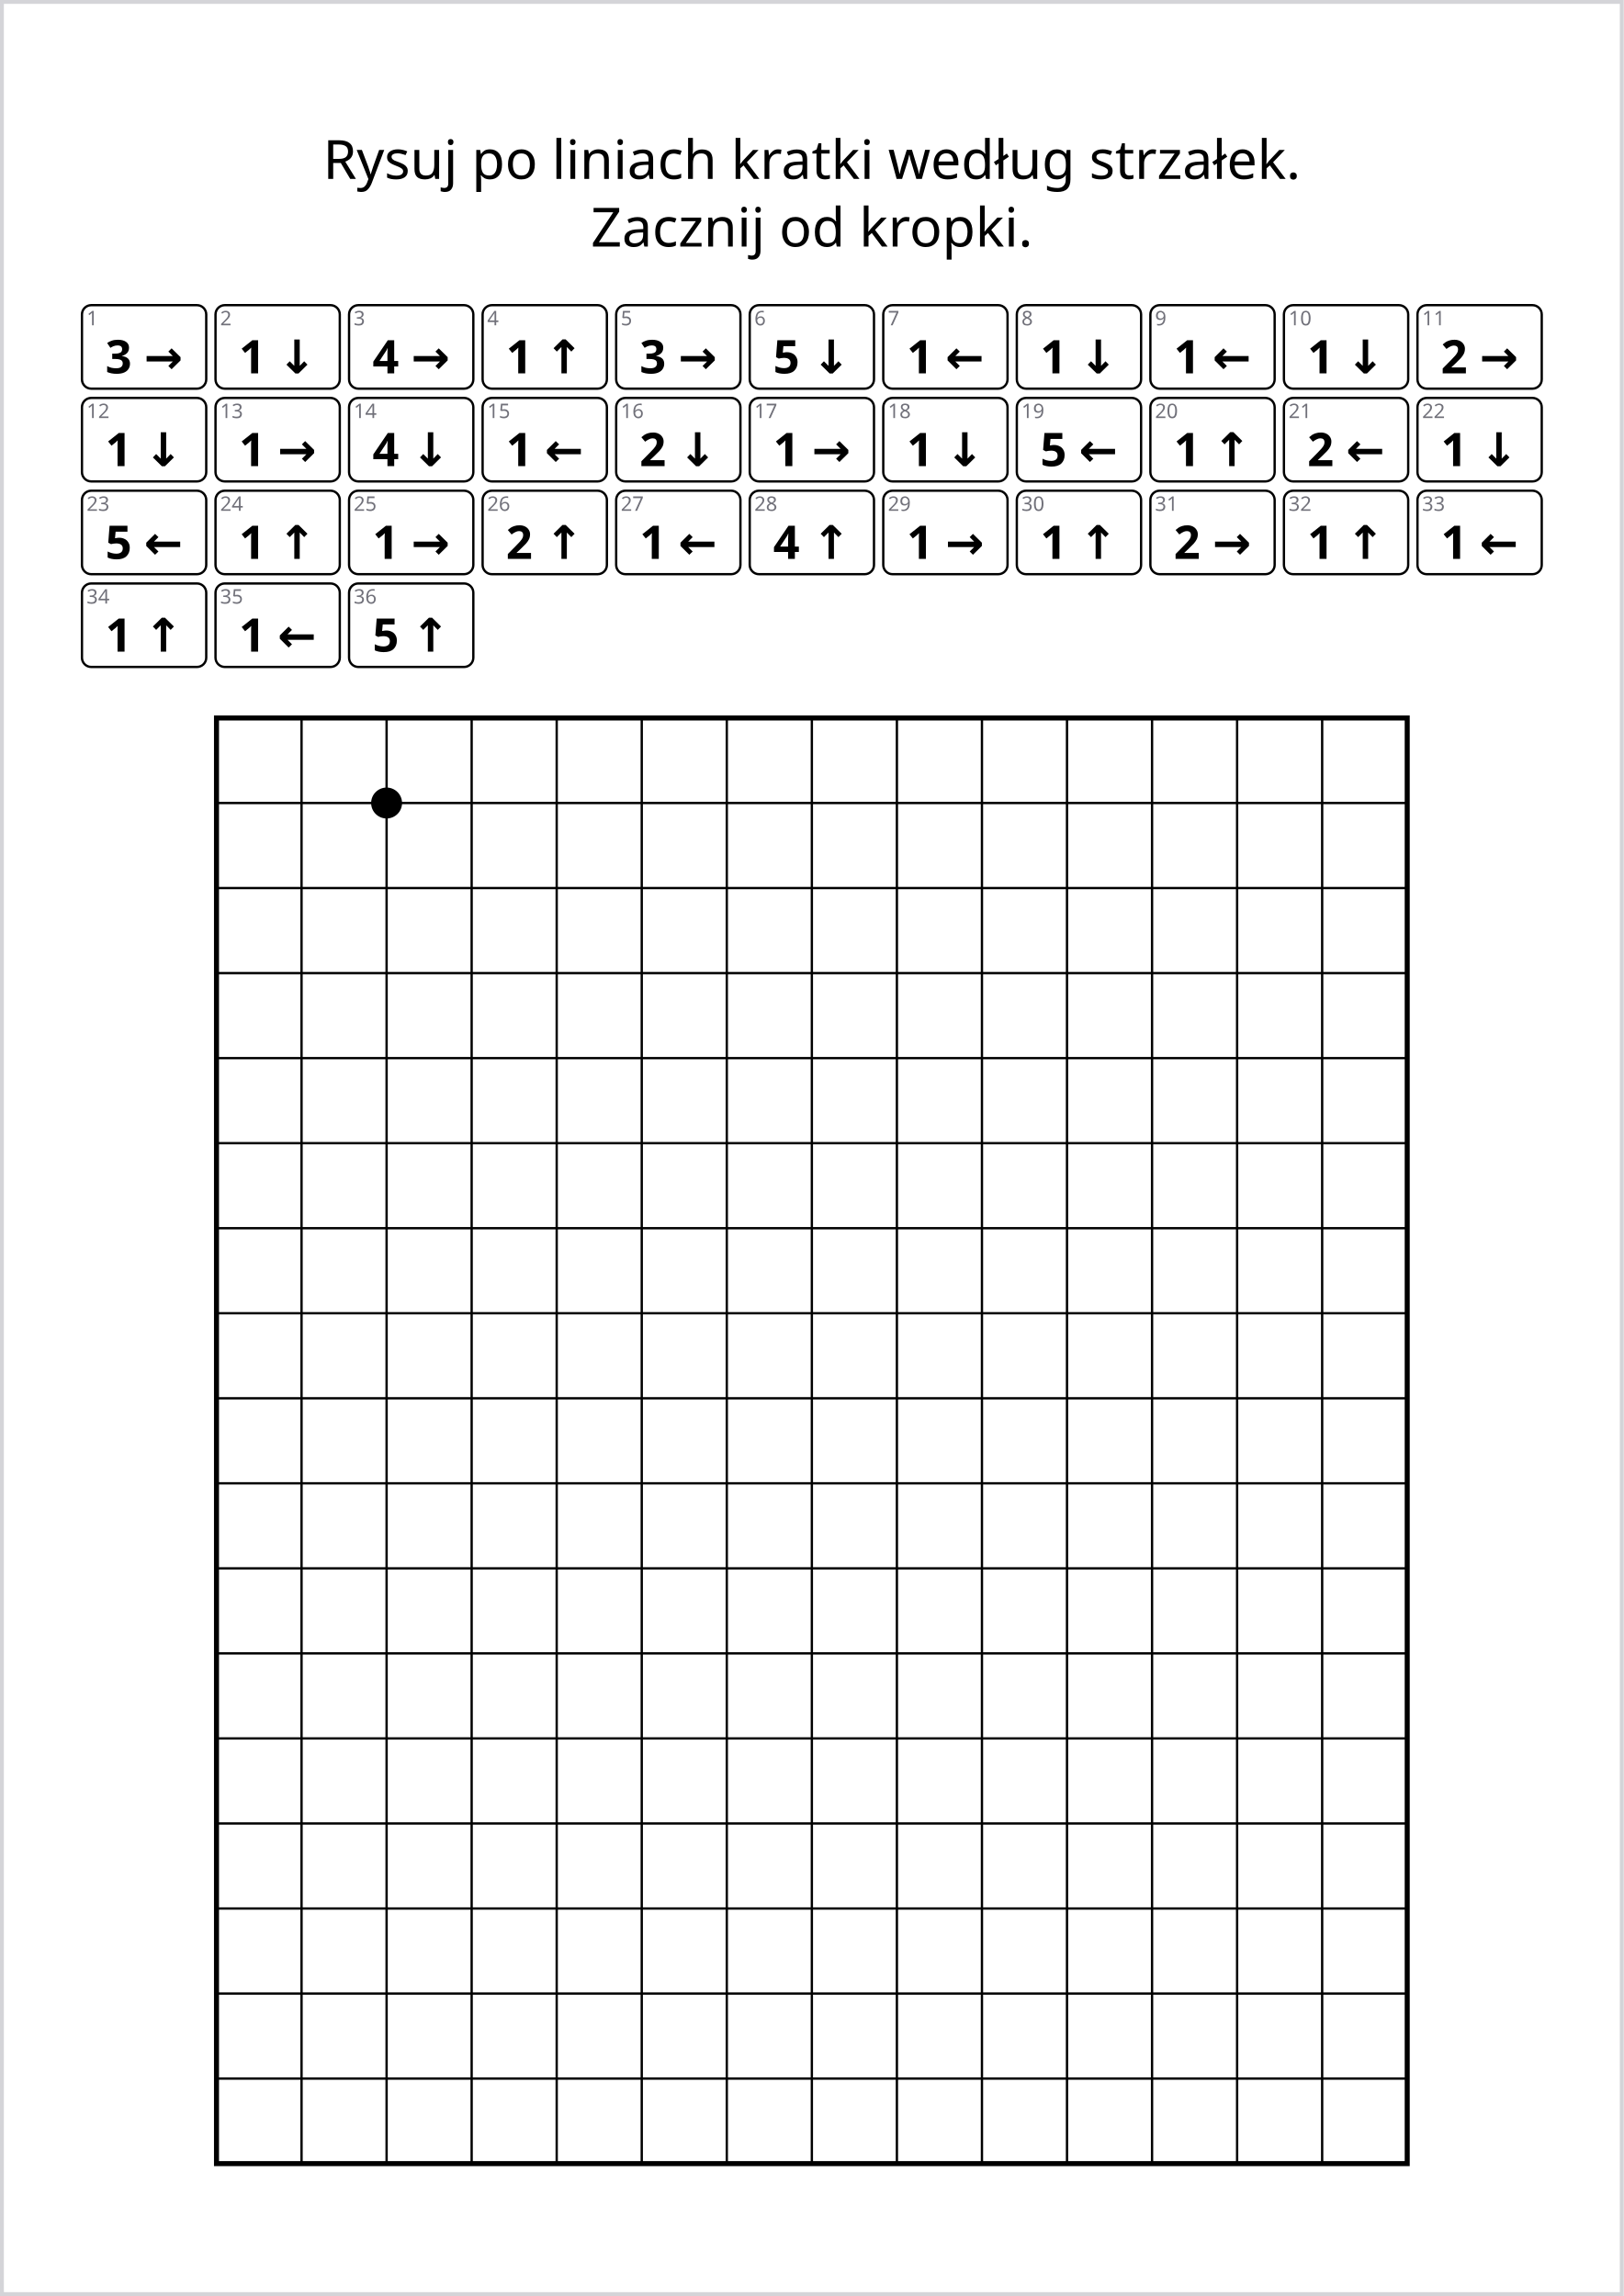
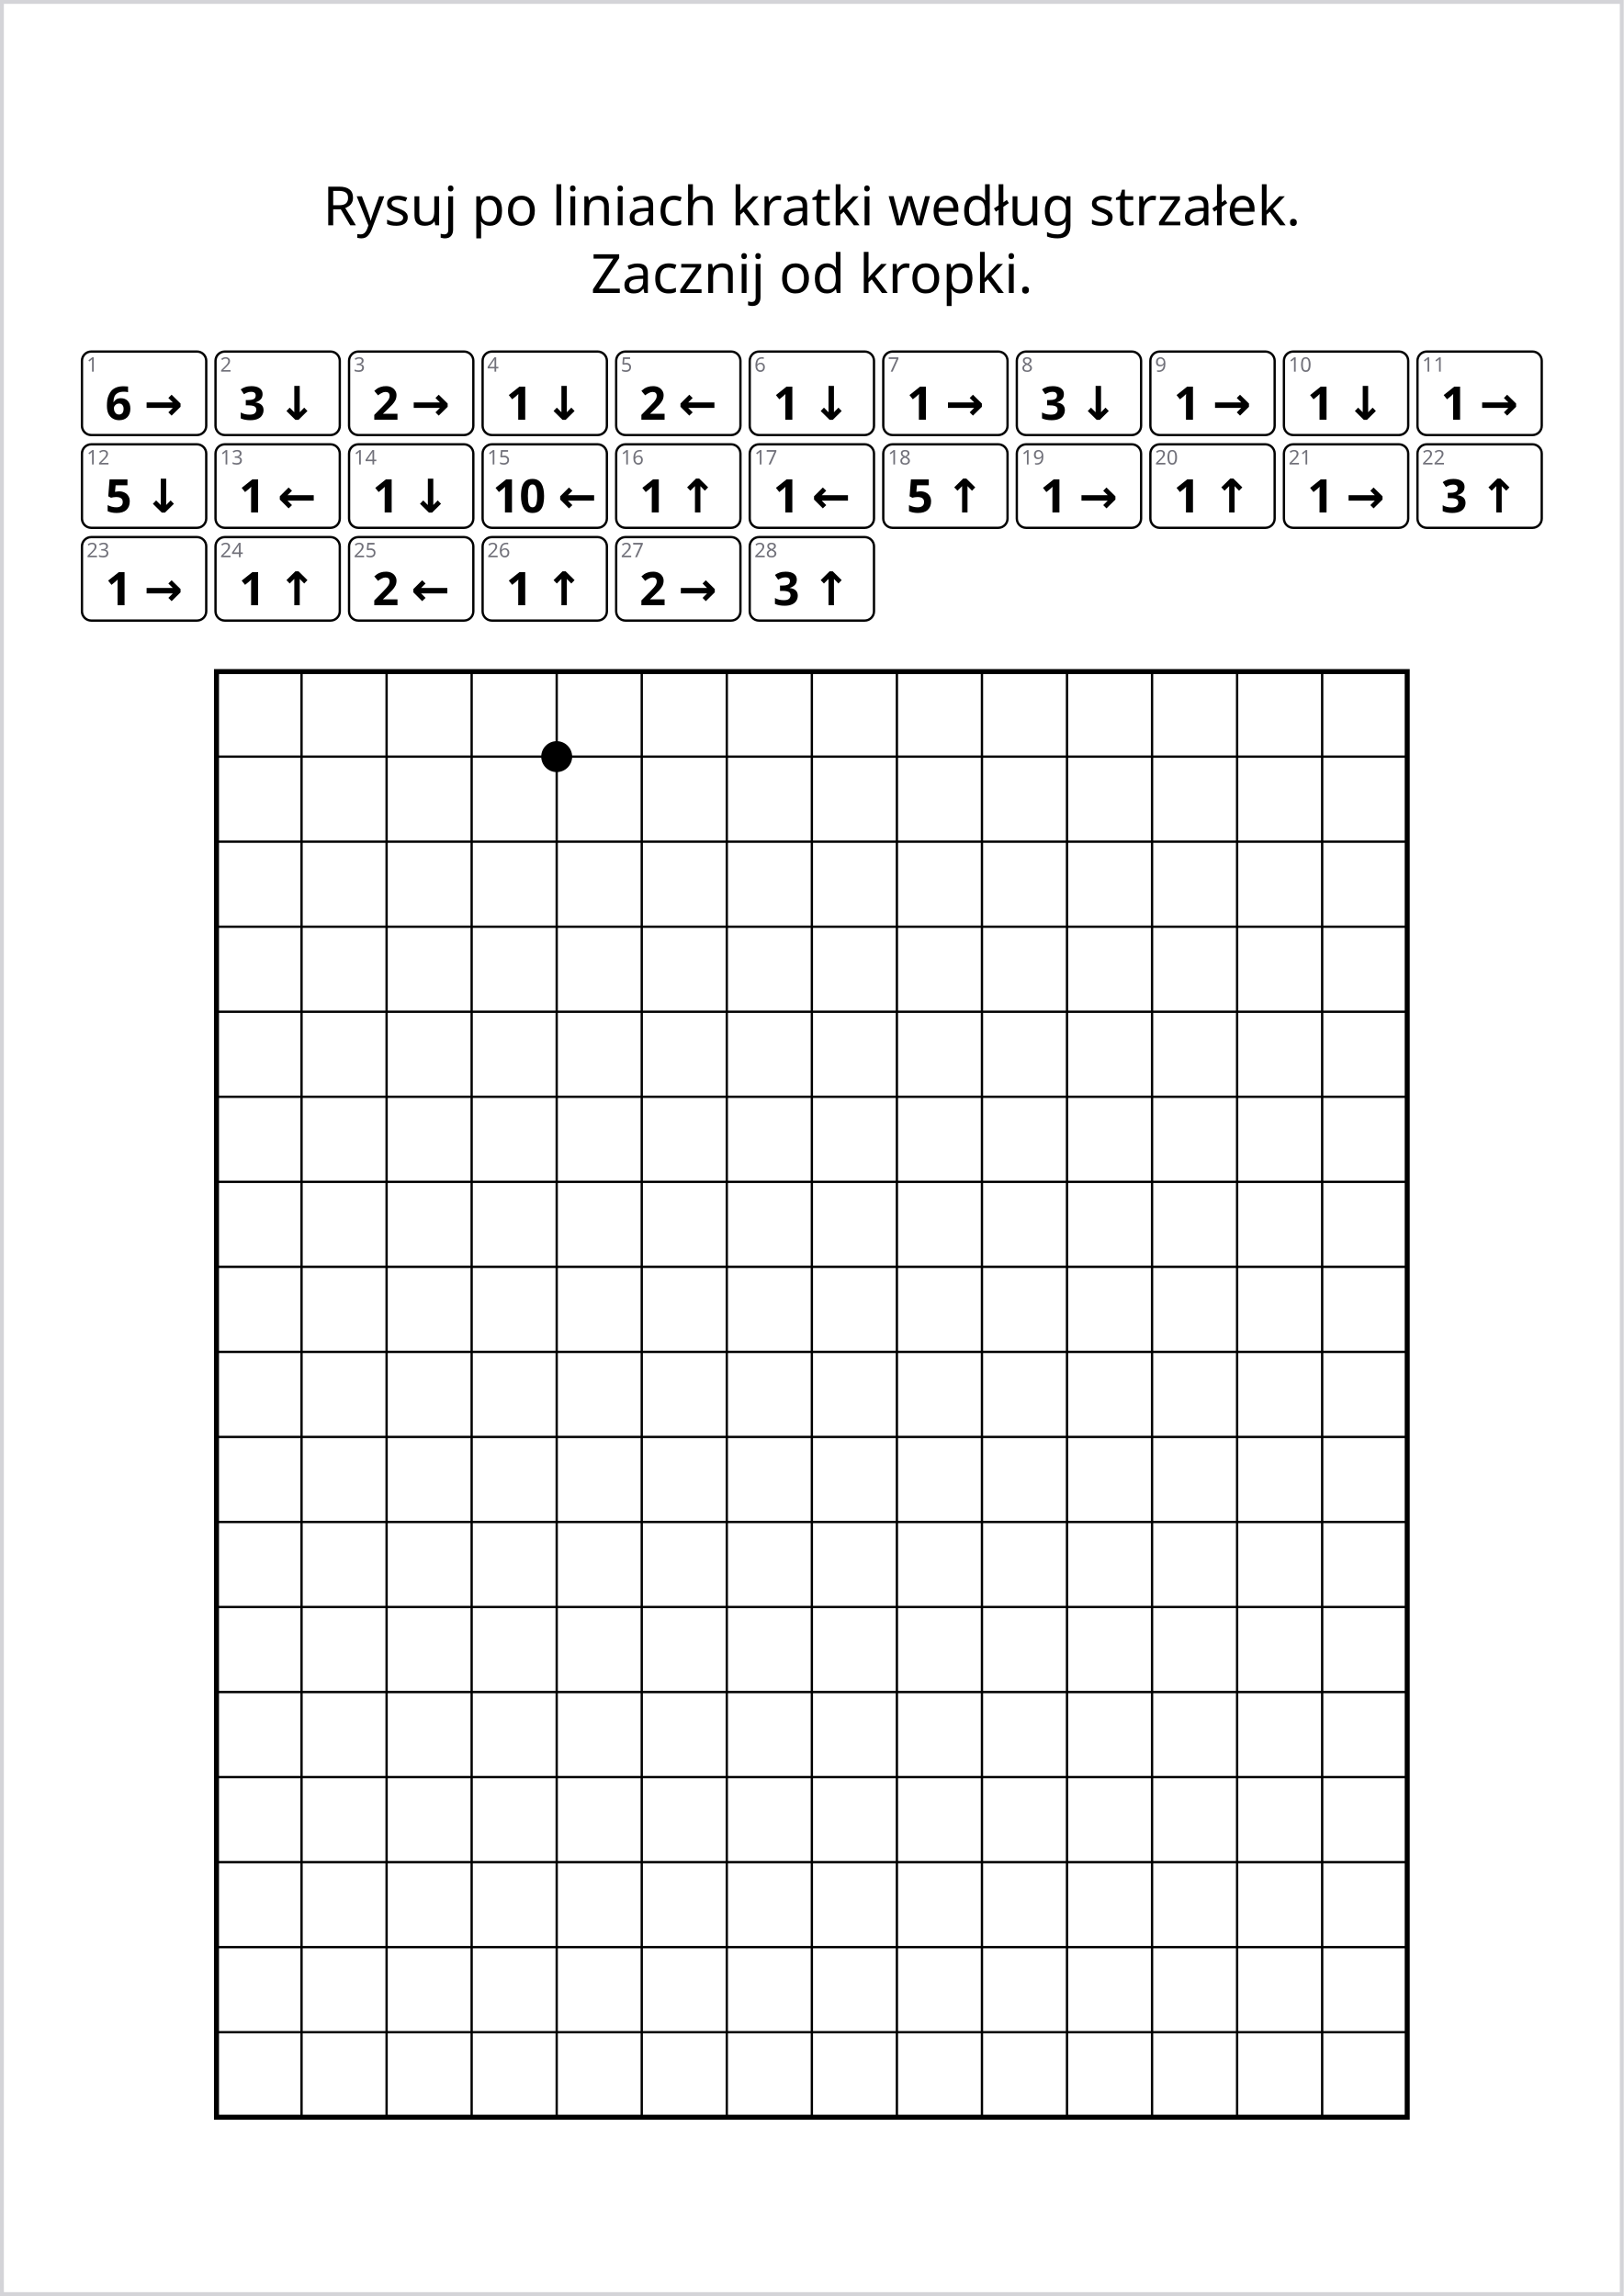
<svg xmlns="http://www.w3.org/2000/svg" viewBox="0 0 210 297" width="210" height="297">
  <rect width="210" height="297" fill="#fff" />
  <rect x="0.25" y="0.25" width="209.5" height="296.5" fill="none" stroke="#d4d4d8" stroke-width="0.5" />
-   <text x="105" y="23.145" fill="#000" font-family="ui-sans-serif, system-ui, sans-serif" font-size="7" text-anchor="middle">Rysuj po liniach kratki według strzałek.</text>
-   <text x="105" y="31.895" fill="#000" font-family="ui-sans-serif, system-ui, sans-serif" font-size="7" text-anchor="middle">Zacznij od kropki.</text>
-   <rect x="10.6" y="39.475" width="16.073" height="10.8" rx="1.2" fill="none" stroke="#000" stroke-width="0.3" />
-   <text x="11.2" y="42.075" fill="#71717a" font-family="ui-sans-serif, system-ui, sans-serif" font-size="2.6">1</text>
-   <text x="18.636" y="46.175" fill="#000" font-family="ui-sans-serif, system-ui, sans-serif" font-size="6" font-weight="bold" text-anchor="middle" dominant-baseline="middle">3 →</text>
-   <rect x="27.873" y="39.475" width="16.073" height="10.8" rx="1.2" fill="none" stroke="#000" stroke-width="0.3" />
-   <text x="28.473" y="42.075" fill="#71717a" font-family="ui-sans-serif, system-ui, sans-serif" font-size="2.6">2</text>
-   <text x="35.909" y="46.175" fill="#000" font-family="ui-sans-serif, system-ui, sans-serif" font-size="6" font-weight="bold" text-anchor="middle" dominant-baseline="middle">1 ↓</text>
-   <rect x="45.145" y="39.475" width="16.073" height="10.8" rx="1.2" fill="none" stroke="#000" stroke-width="0.3" />
-   <text x="45.745" y="42.075" fill="#71717a" font-family="ui-sans-serif, system-ui, sans-serif" font-size="2.6">3</text>
-   <text x="53.182" y="46.175" fill="#000" font-family="ui-sans-serif, system-ui, sans-serif" font-size="6" font-weight="bold" text-anchor="middle" dominant-baseline="middle">4 →</text>
-   <rect x="62.418" y="39.475" width="16.073" height="10.8" rx="1.2" fill="none" stroke="#000" stroke-width="0.3" />
-   <text x="63.018" y="42.075" fill="#71717a" font-family="ui-sans-serif, system-ui, sans-serif" font-size="2.6">4</text>
-   <text x="70.455" y="46.175" fill="#000" font-family="ui-sans-serif, system-ui, sans-serif" font-size="6" font-weight="bold" text-anchor="middle" dominant-baseline="middle">1 ↑</text>
-   <rect x="79.691" y="39.475" width="16.073" height="10.8" rx="1.2" fill="none" stroke="#000" stroke-width="0.3" />
-   <text x="80.291" y="42.075" fill="#71717a" font-family="ui-sans-serif, system-ui, sans-serif" font-size="2.6">5</text>
-   <text x="87.727" y="46.175" fill="#000" font-family="ui-sans-serif, system-ui, sans-serif" font-size="6" font-weight="bold" text-anchor="middle" dominant-baseline="middle">3 →</text>
-   <rect x="96.964" y="39.475" width="16.073" height="10.8" rx="1.2" fill="none" stroke="#000" stroke-width="0.3" />
-   <text x="97.564" y="42.075" fill="#71717a" font-family="ui-sans-serif, system-ui, sans-serif" font-size="2.6">6</text>
-   <text x="105" y="46.175" fill="#000" font-family="ui-sans-serif, system-ui, sans-serif" font-size="6" font-weight="bold" text-anchor="middle" dominant-baseline="middle">5 ↓</text>
-   <rect x="114.236" y="39.475" width="16.073" height="10.8" rx="1.2" fill="none" stroke="#000" stroke-width="0.3" />
-   <text x="114.836" y="42.075" fill="#71717a" font-family="ui-sans-serif, system-ui, sans-serif" font-size="2.6">7</text>
-   <text x="122.273" y="46.175" fill="#000" font-family="ui-sans-serif, system-ui, sans-serif" font-size="6" font-weight="bold" text-anchor="middle" dominant-baseline="middle">1 ←</text>
-   <rect x="131.509" y="39.475" width="16.073" height="10.8" rx="1.2" fill="none" stroke="#000" stroke-width="0.3" />
-   <text x="132.109" y="42.075" fill="#71717a" font-family="ui-sans-serif, system-ui, sans-serif" font-size="2.6">8</text>
-   <text x="139.545" y="46.175" fill="#000" font-family="ui-sans-serif, system-ui, sans-serif" font-size="6" font-weight="bold" text-anchor="middle" dominant-baseline="middle">1 ↓</text>
-   <rect x="148.782" y="39.475" width="16.073" height="10.8" rx="1.2" fill="none" stroke="#000" stroke-width="0.3" />
-   <text x="149.382" y="42.075" fill="#71717a" font-family="ui-sans-serif, system-ui, sans-serif" font-size="2.6">9</text>
-   <text x="156.818" y="46.175" fill="#000" font-family="ui-sans-serif, system-ui, sans-serif" font-size="6" font-weight="bold" text-anchor="middle" dominant-baseline="middle">1 ←</text>
-   <rect x="166.055" y="39.475" width="16.073" height="10.8" rx="1.2" fill="none" stroke="#000" stroke-width="0.3" />
-   <text x="166.655" y="42.075" fill="#71717a" font-family="ui-sans-serif, system-ui, sans-serif" font-size="2.6">10</text>
-   <text x="174.091" y="46.175" fill="#000" font-family="ui-sans-serif, system-ui, sans-serif" font-size="6" font-weight="bold" text-anchor="middle" dominant-baseline="middle">1 ↓</text>
-   <rect x="183.327" y="39.475" width="16.073" height="10.8" rx="1.2" fill="none" stroke="#000" stroke-width="0.3" />
-   <text x="183.927" y="42.075" fill="#71717a" font-family="ui-sans-serif, system-ui, sans-serif" font-size="2.6">11</text>
-   <text x="191.364" y="46.175" fill="#000" font-family="ui-sans-serif, system-ui, sans-serif" font-size="6" font-weight="bold" text-anchor="middle" dominant-baseline="middle">2 →</text>
-   <rect x="10.6" y="51.475" width="16.073" height="10.8" rx="1.2" fill="none" stroke="#000" stroke-width="0.3" />
-   <text x="11.2" y="54.075" fill="#71717a" font-family="ui-sans-serif, system-ui, sans-serif" font-size="2.6">12</text>
-   <text x="18.636" y="58.175" fill="#000" font-family="ui-sans-serif, system-ui, sans-serif" font-size="6" font-weight="bold" text-anchor="middle" dominant-baseline="middle">1 ↓</text>
-   <rect x="27.873" y="51.475" width="16.073" height="10.8" rx="1.2" fill="none" stroke="#000" stroke-width="0.3" />
-   <text x="28.473" y="54.075" fill="#71717a" font-family="ui-sans-serif, system-ui, sans-serif" font-size="2.6">13</text>
-   <text x="35.909" y="58.175" fill="#000" font-family="ui-sans-serif, system-ui, sans-serif" font-size="6" font-weight="bold" text-anchor="middle" dominant-baseline="middle">1 →</text>
-   <rect x="45.145" y="51.475" width="16.073" height="10.8" rx="1.2" fill="none" stroke="#000" stroke-width="0.3" />
-   <text x="45.745" y="54.075" fill="#71717a" font-family="ui-sans-serif, system-ui, sans-serif" font-size="2.6">14</text>
-   <text x="53.182" y="58.175" fill="#000" font-family="ui-sans-serif, system-ui, sans-serif" font-size="6" font-weight="bold" text-anchor="middle" dominant-baseline="middle">4 ↓</text>
-   <rect x="62.418" y="51.475" width="16.073" height="10.8" rx="1.2" fill="none" stroke="#000" stroke-width="0.3" />
-   <text x="63.018" y="54.075" fill="#71717a" font-family="ui-sans-serif, system-ui, sans-serif" font-size="2.6">15</text>
-   <text x="70.455" y="58.175" fill="#000" font-family="ui-sans-serif, system-ui, sans-serif" font-size="6" font-weight="bold" text-anchor="middle" dominant-baseline="middle">1 ←</text>
-   <rect x="79.691" y="51.475" width="16.073" height="10.8" rx="1.2" fill="none" stroke="#000" stroke-width="0.3" />
-   <text x="80.291" y="54.075" fill="#71717a" font-family="ui-sans-serif, system-ui, sans-serif" font-size="2.6">16</text>
-   <text x="87.727" y="58.175" fill="#000" font-family="ui-sans-serif, system-ui, sans-serif" font-size="6" font-weight="bold" text-anchor="middle" dominant-baseline="middle">2 ↓</text>
-   <rect x="96.964" y="51.475" width="16.073" height="10.8" rx="1.2" fill="none" stroke="#000" stroke-width="0.3" />
-   <text x="97.564" y="54.075" fill="#71717a" font-family="ui-sans-serif, system-ui, sans-serif" font-size="2.6">17</text>
-   <text x="105" y="58.175" fill="#000" font-family="ui-sans-serif, system-ui, sans-serif" font-size="6" font-weight="bold" text-anchor="middle" dominant-baseline="middle">1 →</text>
-   <rect x="114.236" y="51.475" width="16.073" height="10.8" rx="1.2" fill="none" stroke="#000" stroke-width="0.3" />
-   <text x="114.836" y="54.075" fill="#71717a" font-family="ui-sans-serif, system-ui, sans-serif" font-size="2.6">18</text>
-   <text x="122.273" y="58.175" fill="#000" font-family="ui-sans-serif, system-ui, sans-serif" font-size="6" font-weight="bold" text-anchor="middle" dominant-baseline="middle">1 ↓</text>
-   <rect x="131.509" y="51.475" width="16.073" height="10.8" rx="1.2" fill="none" stroke="#000" stroke-width="0.3" />
-   <text x="132.109" y="54.075" fill="#71717a" font-family="ui-sans-serif, system-ui, sans-serif" font-size="2.6">19</text>
-   <text x="139.545" y="58.175" fill="#000" font-family="ui-sans-serif, system-ui, sans-serif" font-size="6" font-weight="bold" text-anchor="middle" dominant-baseline="middle">5 ←</text>
-   <rect x="148.782" y="51.475" width="16.073" height="10.8" rx="1.2" fill="none" stroke="#000" stroke-width="0.3" />
-   <text x="149.382" y="54.075" fill="#71717a" font-family="ui-sans-serif, system-ui, sans-serif" font-size="2.6">20</text>
-   <text x="156.818" y="58.175" fill="#000" font-family="ui-sans-serif, system-ui, sans-serif" font-size="6" font-weight="bold" text-anchor="middle" dominant-baseline="middle">1 ↑</text>
-   <rect x="166.055" y="51.475" width="16.073" height="10.8" rx="1.2" fill="none" stroke="#000" stroke-width="0.3" />
-   <text x="166.655" y="54.075" fill="#71717a" font-family="ui-sans-serif, system-ui, sans-serif" font-size="2.6">21</text>
-   <text x="174.091" y="58.175" fill="#000" font-family="ui-sans-serif, system-ui, sans-serif" font-size="6" font-weight="bold" text-anchor="middle" dominant-baseline="middle">2 ←</text>
-   <rect x="183.327" y="51.475" width="16.073" height="10.8" rx="1.2" fill="none" stroke="#000" stroke-width="0.3" />
-   <text x="183.927" y="54.075" fill="#71717a" font-family="ui-sans-serif, system-ui, sans-serif" font-size="2.6">22</text>
-   <text x="191.364" y="58.175" fill="#000" font-family="ui-sans-serif, system-ui, sans-serif" font-size="6" font-weight="bold" text-anchor="middle" dominant-baseline="middle">1 ↓</text>
-   <rect x="10.6" y="63.475" width="16.073" height="10.8" rx="1.2" fill="none" stroke="#000" stroke-width="0.3" />
-   <text x="11.2" y="66.075" fill="#71717a" font-family="ui-sans-serif, system-ui, sans-serif" font-size="2.6">23</text>
-   <text x="18.636" y="70.175" fill="#000" font-family="ui-sans-serif, system-ui, sans-serif" font-size="6" font-weight="bold" text-anchor="middle" dominant-baseline="middle">5 ←</text>
-   <rect x="27.873" y="63.475" width="16.073" height="10.8" rx="1.2" fill="none" stroke="#000" stroke-width="0.3" />
-   <text x="28.473" y="66.075" fill="#71717a" font-family="ui-sans-serif, system-ui, sans-serif" font-size="2.6">24</text>
-   <text x="35.909" y="70.175" fill="#000" font-family="ui-sans-serif, system-ui, sans-serif" font-size="6" font-weight="bold" text-anchor="middle" dominant-baseline="middle">1 ↑</text>
-   <rect x="45.145" y="63.475" width="16.073" height="10.8" rx="1.2" fill="none" stroke="#000" stroke-width="0.3" />
-   <text x="45.745" y="66.075" fill="#71717a" font-family="ui-sans-serif, system-ui, sans-serif" font-size="2.6">25</text>
-   <text x="53.182" y="70.175" fill="#000" font-family="ui-sans-serif, system-ui, sans-serif" font-size="6" font-weight="bold" text-anchor="middle" dominant-baseline="middle">1 →</text>
-   <rect x="62.418" y="63.475" width="16.073" height="10.8" rx="1.2" fill="none" stroke="#000" stroke-width="0.3" />
-   <text x="63.018" y="66.075" fill="#71717a" font-family="ui-sans-serif, system-ui, sans-serif" font-size="2.6">26</text>
-   <text x="70.455" y="70.175" fill="#000" font-family="ui-sans-serif, system-ui, sans-serif" font-size="6" font-weight="bold" text-anchor="middle" dominant-baseline="middle">2 ↑</text>
-   <rect x="79.691" y="63.475" width="16.073" height="10.8" rx="1.2" fill="none" stroke="#000" stroke-width="0.3" />
-   <text x="80.291" y="66.075" fill="#71717a" font-family="ui-sans-serif, system-ui, sans-serif" font-size="2.6">27</text>
-   <text x="87.727" y="70.175" fill="#000" font-family="ui-sans-serif, system-ui, sans-serif" font-size="6" font-weight="bold" text-anchor="middle" dominant-baseline="middle">1 ←</text>
-   <rect x="96.964" y="63.475" width="16.073" height="10.8" rx="1.2" fill="none" stroke="#000" stroke-width="0.3" />
-   <text x="97.564" y="66.075" fill="#71717a" font-family="ui-sans-serif, system-ui, sans-serif" font-size="2.6">28</text>
-   <text x="105" y="70.175" fill="#000" font-family="ui-sans-serif, system-ui, sans-serif" font-size="6" font-weight="bold" text-anchor="middle" dominant-baseline="middle">4 ↑</text>
-   <rect x="114.236" y="63.475" width="16.073" height="10.8" rx="1.2" fill="none" stroke="#000" stroke-width="0.3" />
-   <text x="114.836" y="66.075" fill="#71717a" font-family="ui-sans-serif, system-ui, sans-serif" font-size="2.6">29</text>
-   <text x="122.273" y="70.175" fill="#000" font-family="ui-sans-serif, system-ui, sans-serif" font-size="6" font-weight="bold" text-anchor="middle" dominant-baseline="middle">1 →</text>
-   <rect x="131.509" y="63.475" width="16.073" height="10.8" rx="1.2" fill="none" stroke="#000" stroke-width="0.3" />
-   <text x="132.109" y="66.075" fill="#71717a" font-family="ui-sans-serif, system-ui, sans-serif" font-size="2.6">30</text>
-   <text x="139.545" y="70.175" fill="#000" font-family="ui-sans-serif, system-ui, sans-serif" font-size="6" font-weight="bold" text-anchor="middle" dominant-baseline="middle">1 ↑</text>
-   <rect x="148.782" y="63.475" width="16.073" height="10.8" rx="1.2" fill="none" stroke="#000" stroke-width="0.3" />
-   <text x="149.382" y="66.075" fill="#71717a" font-family="ui-sans-serif, system-ui, sans-serif" font-size="2.6">31</text>
-   <text x="156.818" y="70.175" fill="#000" font-family="ui-sans-serif, system-ui, sans-serif" font-size="6" font-weight="bold" text-anchor="middle" dominant-baseline="middle">2 →</text>
-   <rect x="166.055" y="63.475" width="16.073" height="10.8" rx="1.2" fill="none" stroke="#000" stroke-width="0.3" />
-   <text x="166.655" y="66.075" fill="#71717a" font-family="ui-sans-serif, system-ui, sans-serif" font-size="2.6">32</text>
-   <text x="174.091" y="70.175" fill="#000" font-family="ui-sans-serif, system-ui, sans-serif" font-size="6" font-weight="bold" text-anchor="middle" dominant-baseline="middle">1 ↑</text>
-   <rect x="183.327" y="63.475" width="16.073" height="10.8" rx="1.2" fill="none" stroke="#000" stroke-width="0.3" />
-   <text x="183.927" y="66.075" fill="#71717a" font-family="ui-sans-serif, system-ui, sans-serif" font-size="2.6">33</text>
-   <text x="191.364" y="70.175" fill="#000" font-family="ui-sans-serif, system-ui, sans-serif" font-size="6" font-weight="bold" text-anchor="middle" dominant-baseline="middle">1 ←</text>
-   <rect x="10.6" y="75.475" width="16.073" height="10.8" rx="1.2" fill="none" stroke="#000" stroke-width="0.3" />
-   <text x="11.2" y="78.075" fill="#71717a" font-family="ui-sans-serif, system-ui, sans-serif" font-size="2.6">34</text>
-   <text x="18.636" y="82.175" fill="#000" font-family="ui-sans-serif, system-ui, sans-serif" font-size="6" font-weight="bold" text-anchor="middle" dominant-baseline="middle">1 ↑</text>
-   <rect x="27.873" y="75.475" width="16.073" height="10.8" rx="1.2" fill="none" stroke="#000" stroke-width="0.3" />
-   <text x="28.473" y="78.075" fill="#71717a" font-family="ui-sans-serif, system-ui, sans-serif" font-size="2.6">35</text>
-   <text x="35.909" y="82.175" fill="#000" font-family="ui-sans-serif, system-ui, sans-serif" font-size="6" font-weight="bold" text-anchor="middle" dominant-baseline="middle">1 ←</text>
-   <rect x="45.145" y="75.475" width="16.073" height="10.8" rx="1.2" fill="none" stroke="#000" stroke-width="0.3" />
-   <text x="45.745" y="78.075" fill="#71717a" font-family="ui-sans-serif, system-ui, sans-serif" font-size="2.6">36</text>
-   <text x="53.182" y="82.175" fill="#000" font-family="ui-sans-serif, system-ui, sans-serif" font-size="6" font-weight="bold" text-anchor="middle" dominant-baseline="middle">5 ↑</text>
+   <text x="105" y="29.145" fill="#000" font-family="ui-sans-serif, system-ui, sans-serif" font-size="7" text-anchor="middle">Rysuj po liniach kratki według strzałek.</text>
+   <text x="105" y="37.895" fill="#000" font-family="ui-sans-serif, system-ui, sans-serif" font-size="7" text-anchor="middle">Zacznij od kropki.</text>
+   <rect x="10.6" y="45.475" width="16.073" height="10.8" rx="1.2" fill="none" stroke="#000" stroke-width="0.3" />
+   <text x="11.2" y="48.075" fill="#71717a" font-family="ui-sans-serif, system-ui, sans-serif" font-size="2.6">1</text>
+   <text x="18.636" y="52.175" fill="#000" font-family="ui-sans-serif, system-ui, sans-serif" font-size="6" font-weight="bold" text-anchor="middle" dominant-baseline="middle">6 →</text>
+   <rect x="27.873" y="45.475" width="16.073" height="10.8" rx="1.2" fill="none" stroke="#000" stroke-width="0.3" />
+   <text x="28.473" y="48.075" fill="#71717a" font-family="ui-sans-serif, system-ui, sans-serif" font-size="2.6">2</text>
+   <text x="35.909" y="52.175" fill="#000" font-family="ui-sans-serif, system-ui, sans-serif" font-size="6" font-weight="bold" text-anchor="middle" dominant-baseline="middle">3 ↓</text>
+   <rect x="45.145" y="45.475" width="16.073" height="10.8" rx="1.2" fill="none" stroke="#000" stroke-width="0.3" />
+   <text x="45.745" y="48.075" fill="#71717a" font-family="ui-sans-serif, system-ui, sans-serif" font-size="2.6">3</text>
+   <text x="53.182" y="52.175" fill="#000" font-family="ui-sans-serif, system-ui, sans-serif" font-size="6" font-weight="bold" text-anchor="middle" dominant-baseline="middle">2 →</text>
+   <rect x="62.418" y="45.475" width="16.073" height="10.8" rx="1.2" fill="none" stroke="#000" stroke-width="0.3" />
+   <text x="63.018" y="48.075" fill="#71717a" font-family="ui-sans-serif, system-ui, sans-serif" font-size="2.6">4</text>
+   <text x="70.455" y="52.175" fill="#000" font-family="ui-sans-serif, system-ui, sans-serif" font-size="6" font-weight="bold" text-anchor="middle" dominant-baseline="middle">1 ↓</text>
+   <rect x="79.691" y="45.475" width="16.073" height="10.8" rx="1.2" fill="none" stroke="#000" stroke-width="0.3" />
+   <text x="80.291" y="48.075" fill="#71717a" font-family="ui-sans-serif, system-ui, sans-serif" font-size="2.6">5</text>
+   <text x="87.727" y="52.175" fill="#000" font-family="ui-sans-serif, system-ui, sans-serif" font-size="6" font-weight="bold" text-anchor="middle" dominant-baseline="middle">2 ←</text>
+   <rect x="96.964" y="45.475" width="16.073" height="10.8" rx="1.2" fill="none" stroke="#000" stroke-width="0.3" />
+   <text x="97.564" y="48.075" fill="#71717a" font-family="ui-sans-serif, system-ui, sans-serif" font-size="2.6">6</text>
+   <text x="105" y="52.175" fill="#000" font-family="ui-sans-serif, system-ui, sans-serif" font-size="6" font-weight="bold" text-anchor="middle" dominant-baseline="middle">1 ↓</text>
+   <rect x="114.236" y="45.475" width="16.073" height="10.8" rx="1.2" fill="none" stroke="#000" stroke-width="0.3" />
+   <text x="114.836" y="48.075" fill="#71717a" font-family="ui-sans-serif, system-ui, sans-serif" font-size="2.6">7</text>
+   <text x="122.273" y="52.175" fill="#000" font-family="ui-sans-serif, system-ui, sans-serif" font-size="6" font-weight="bold" text-anchor="middle" dominant-baseline="middle">1 →</text>
+   <rect x="131.509" y="45.475" width="16.073" height="10.8" rx="1.2" fill="none" stroke="#000" stroke-width="0.3" />
+   <text x="132.109" y="48.075" fill="#71717a" font-family="ui-sans-serif, system-ui, sans-serif" font-size="2.6">8</text>
+   <text x="139.545" y="52.175" fill="#000" font-family="ui-sans-serif, system-ui, sans-serif" font-size="6" font-weight="bold" text-anchor="middle" dominant-baseline="middle">3 ↓</text>
+   <rect x="148.782" y="45.475" width="16.073" height="10.8" rx="1.2" fill="none" stroke="#000" stroke-width="0.3" />
+   <text x="149.382" y="48.075" fill="#71717a" font-family="ui-sans-serif, system-ui, sans-serif" font-size="2.6">9</text>
+   <text x="156.818" y="52.175" fill="#000" font-family="ui-sans-serif, system-ui, sans-serif" font-size="6" font-weight="bold" text-anchor="middle" dominant-baseline="middle">1 →</text>
+   <rect x="166.055" y="45.475" width="16.073" height="10.8" rx="1.2" fill="none" stroke="#000" stroke-width="0.3" />
+   <text x="166.655" y="48.075" fill="#71717a" font-family="ui-sans-serif, system-ui, sans-serif" font-size="2.6">10</text>
+   <text x="174.091" y="52.175" fill="#000" font-family="ui-sans-serif, system-ui, sans-serif" font-size="6" font-weight="bold" text-anchor="middle" dominant-baseline="middle">1 ↓</text>
+   <rect x="183.327" y="45.475" width="16.073" height="10.8" rx="1.2" fill="none" stroke="#000" stroke-width="0.3" />
+   <text x="183.927" y="48.075" fill="#71717a" font-family="ui-sans-serif, system-ui, sans-serif" font-size="2.6">11</text>
+   <text x="191.364" y="52.175" fill="#000" font-family="ui-sans-serif, system-ui, sans-serif" font-size="6" font-weight="bold" text-anchor="middle" dominant-baseline="middle">1 →</text>
+   <rect x="10.6" y="57.475" width="16.073" height="10.8" rx="1.2" fill="none" stroke="#000" stroke-width="0.3" />
+   <text x="11.2" y="60.075" fill="#71717a" font-family="ui-sans-serif, system-ui, sans-serif" font-size="2.6">12</text>
+   <text x="18.636" y="64.175" fill="#000" font-family="ui-sans-serif, system-ui, sans-serif" font-size="6" font-weight="bold" text-anchor="middle" dominant-baseline="middle">5 ↓</text>
+   <rect x="27.873" y="57.475" width="16.073" height="10.8" rx="1.2" fill="none" stroke="#000" stroke-width="0.3" />
+   <text x="28.473" y="60.075" fill="#71717a" font-family="ui-sans-serif, system-ui, sans-serif" font-size="2.6">13</text>
+   <text x="35.909" y="64.175" fill="#000" font-family="ui-sans-serif, system-ui, sans-serif" font-size="6" font-weight="bold" text-anchor="middle" dominant-baseline="middle">1 ←</text>
+   <rect x="45.145" y="57.475" width="16.073" height="10.8" rx="1.2" fill="none" stroke="#000" stroke-width="0.3" />
+   <text x="45.745" y="60.075" fill="#71717a" font-family="ui-sans-serif, system-ui, sans-serif" font-size="2.6">14</text>
+   <text x="53.182" y="64.175" fill="#000" font-family="ui-sans-serif, system-ui, sans-serif" font-size="6" font-weight="bold" text-anchor="middle" dominant-baseline="middle">1 ↓</text>
+   <rect x="62.418" y="57.475" width="16.073" height="10.8" rx="1.2" fill="none" stroke="#000" stroke-width="0.3" />
+   <text x="63.018" y="60.075" fill="#71717a" font-family="ui-sans-serif, system-ui, sans-serif" font-size="2.6">15</text>
+   <text x="70.455" y="64.175" fill="#000" font-family="ui-sans-serif, system-ui, sans-serif" font-size="6" font-weight="bold" text-anchor="middle" dominant-baseline="middle">10 ←</text>
+   <rect x="79.691" y="57.475" width="16.073" height="10.8" rx="1.2" fill="none" stroke="#000" stroke-width="0.3" />
+   <text x="80.291" y="60.075" fill="#71717a" font-family="ui-sans-serif, system-ui, sans-serif" font-size="2.6">16</text>
+   <text x="87.727" y="64.175" fill="#000" font-family="ui-sans-serif, system-ui, sans-serif" font-size="6" font-weight="bold" text-anchor="middle" dominant-baseline="middle">1 ↑</text>
+   <rect x="96.964" y="57.475" width="16.073" height="10.8" rx="1.2" fill="none" stroke="#000" stroke-width="0.3" />
+   <text x="97.564" y="60.075" fill="#71717a" font-family="ui-sans-serif, system-ui, sans-serif" font-size="2.6">17</text>
+   <text x="105" y="64.175" fill="#000" font-family="ui-sans-serif, system-ui, sans-serif" font-size="6" font-weight="bold" text-anchor="middle" dominant-baseline="middle">1 ←</text>
+   <rect x="114.236" y="57.475" width="16.073" height="10.8" rx="1.2" fill="none" stroke="#000" stroke-width="0.3" />
+   <text x="114.836" y="60.075" fill="#71717a" font-family="ui-sans-serif, system-ui, sans-serif" font-size="2.6">18</text>
+   <text x="122.273" y="64.175" fill="#000" font-family="ui-sans-serif, system-ui, sans-serif" font-size="6" font-weight="bold" text-anchor="middle" dominant-baseline="middle">5 ↑</text>
+   <rect x="131.509" y="57.475" width="16.073" height="10.8" rx="1.2" fill="none" stroke="#000" stroke-width="0.3" />
+   <text x="132.109" y="60.075" fill="#71717a" font-family="ui-sans-serif, system-ui, sans-serif" font-size="2.6">19</text>
+   <text x="139.545" y="64.175" fill="#000" font-family="ui-sans-serif, system-ui, sans-serif" font-size="6" font-weight="bold" text-anchor="middle" dominant-baseline="middle">1 →</text>
+   <rect x="148.782" y="57.475" width="16.073" height="10.8" rx="1.2" fill="none" stroke="#000" stroke-width="0.3" />
+   <text x="149.382" y="60.075" fill="#71717a" font-family="ui-sans-serif, system-ui, sans-serif" font-size="2.6">20</text>
+   <text x="156.818" y="64.175" fill="#000" font-family="ui-sans-serif, system-ui, sans-serif" font-size="6" font-weight="bold" text-anchor="middle" dominant-baseline="middle">1 ↑</text>
+   <rect x="166.055" y="57.475" width="16.073" height="10.8" rx="1.2" fill="none" stroke="#000" stroke-width="0.3" />
+   <text x="166.655" y="60.075" fill="#71717a" font-family="ui-sans-serif, system-ui, sans-serif" font-size="2.6">21</text>
+   <text x="174.091" y="64.175" fill="#000" font-family="ui-sans-serif, system-ui, sans-serif" font-size="6" font-weight="bold" text-anchor="middle" dominant-baseline="middle">1 →</text>
+   <rect x="183.327" y="57.475" width="16.073" height="10.8" rx="1.2" fill="none" stroke="#000" stroke-width="0.3" />
+   <text x="183.927" y="60.075" fill="#71717a" font-family="ui-sans-serif, system-ui, sans-serif" font-size="2.6">22</text>
+   <text x="191.364" y="64.175" fill="#000" font-family="ui-sans-serif, system-ui, sans-serif" font-size="6" font-weight="bold" text-anchor="middle" dominant-baseline="middle">3 ↑</text>
+   <rect x="10.6" y="69.475" width="16.073" height="10.8" rx="1.2" fill="none" stroke="#000" stroke-width="0.3" />
+   <text x="11.2" y="72.075" fill="#71717a" font-family="ui-sans-serif, system-ui, sans-serif" font-size="2.6">23</text>
+   <text x="18.636" y="76.175" fill="#000" font-family="ui-sans-serif, system-ui, sans-serif" font-size="6" font-weight="bold" text-anchor="middle" dominant-baseline="middle">1 →</text>
+   <rect x="27.873" y="69.475" width="16.073" height="10.8" rx="1.2" fill="none" stroke="#000" stroke-width="0.3" />
+   <text x="28.473" y="72.075" fill="#71717a" font-family="ui-sans-serif, system-ui, sans-serif" font-size="2.6">24</text>
+   <text x="35.909" y="76.175" fill="#000" font-family="ui-sans-serif, system-ui, sans-serif" font-size="6" font-weight="bold" text-anchor="middle" dominant-baseline="middle">1 ↑</text>
+   <rect x="45.145" y="69.475" width="16.073" height="10.8" rx="1.2" fill="none" stroke="#000" stroke-width="0.3" />
+   <text x="45.745" y="72.075" fill="#71717a" font-family="ui-sans-serif, system-ui, sans-serif" font-size="2.6">25</text>
+   <text x="53.182" y="76.175" fill="#000" font-family="ui-sans-serif, system-ui, sans-serif" font-size="6" font-weight="bold" text-anchor="middle" dominant-baseline="middle">2 ←</text>
+   <rect x="62.418" y="69.475" width="16.073" height="10.8" rx="1.2" fill="none" stroke="#000" stroke-width="0.3" />
+   <text x="63.018" y="72.075" fill="#71717a" font-family="ui-sans-serif, system-ui, sans-serif" font-size="2.6">26</text>
+   <text x="70.455" y="76.175" fill="#000" font-family="ui-sans-serif, system-ui, sans-serif" font-size="6" font-weight="bold" text-anchor="middle" dominant-baseline="middle">1 ↑</text>
+   <rect x="79.691" y="69.475" width="16.073" height="10.8" rx="1.2" fill="none" stroke="#000" stroke-width="0.3" />
+   <text x="80.291" y="72.075" fill="#71717a" font-family="ui-sans-serif, system-ui, sans-serif" font-size="2.6">27</text>
+   <text x="87.727" y="76.175" fill="#000" font-family="ui-sans-serif, system-ui, sans-serif" font-size="6" font-weight="bold" text-anchor="middle" dominant-baseline="middle">2 →</text>
+   <rect x="96.964" y="69.475" width="16.073" height="10.8" rx="1.2" fill="none" stroke="#000" stroke-width="0.3" />
+   <text x="97.564" y="72.075" fill="#71717a" font-family="ui-sans-serif, system-ui, sans-serif" font-size="2.6">28</text>
+   <text x="105" y="76.175" fill="#000" font-family="ui-sans-serif, system-ui, sans-serif" font-size="6" font-weight="bold" text-anchor="middle" dominant-baseline="middle">3 ↑</text>
  <g fill="none" stroke="#000" stroke-width="0.3">
-     <line x1="39" y1="92.875" x2="39" y2="279.875" />
-     <line x1="50" y1="92.875" x2="50" y2="279.875" />
-     <line x1="61" y1="92.875" x2="61" y2="279.875" />
-     <line x1="72" y1="92.875" x2="72" y2="279.875" />
-     <line x1="83" y1="92.875" x2="83" y2="279.875" />
-     <line x1="94" y1="92.875" x2="94" y2="279.875" />
-     <line x1="105" y1="92.875" x2="105" y2="279.875" />
-     <line x1="116" y1="92.875" x2="116" y2="279.875" />
-     <line x1="127" y1="92.875" x2="127" y2="279.875" />
-     <line x1="138" y1="92.875" x2="138" y2="279.875" />
-     <line x1="149" y1="92.875" x2="149" y2="279.875" />
-     <line x1="160" y1="92.875" x2="160" y2="279.875" />
-     <line x1="171" y1="92.875" x2="171" y2="279.875" />
-     <line x1="28" y1="103.875" x2="182" y2="103.875" />
-     <line x1="28" y1="114.875" x2="182" y2="114.875" />
-     <line x1="28" y1="125.875" x2="182" y2="125.875" />
-     <line x1="28" y1="136.875" x2="182" y2="136.875" />
-     <line x1="28" y1="147.875" x2="182" y2="147.875" />
-     <line x1="28" y1="158.875" x2="182" y2="158.875" />
-     <line x1="28" y1="169.875" x2="182" y2="169.875" />
-     <line x1="28" y1="180.875" x2="182" y2="180.875" />
-     <line x1="28" y1="191.875" x2="182" y2="191.875" />
-     <line x1="28" y1="202.875" x2="182" y2="202.875" />
-     <line x1="28" y1="213.875" x2="182" y2="213.875" />
-     <line x1="28" y1="224.875" x2="182" y2="224.875" />
-     <line x1="28" y1="235.875" x2="182" y2="235.875" />
-     <line x1="28" y1="246.875" x2="182" y2="246.875" />
-     <line x1="28" y1="257.875" x2="182" y2="257.875" />
-     <line x1="28" y1="268.875" x2="182" y2="268.875" />
+     <line x1="39" y1="86.875" x2="39" y2="273.875" />
+     <line x1="50" y1="86.875" x2="50" y2="273.875" />
+     <line x1="61" y1="86.875" x2="61" y2="273.875" />
+     <line x1="72" y1="86.875" x2="72" y2="273.875" />
+     <line x1="83" y1="86.875" x2="83" y2="273.875" />
+     <line x1="94" y1="86.875" x2="94" y2="273.875" />
+     <line x1="105" y1="86.875" x2="105" y2="273.875" />
+     <line x1="116" y1="86.875" x2="116" y2="273.875" />
+     <line x1="127" y1="86.875" x2="127" y2="273.875" />
+     <line x1="138" y1="86.875" x2="138" y2="273.875" />
+     <line x1="149" y1="86.875" x2="149" y2="273.875" />
+     <line x1="160" y1="86.875" x2="160" y2="273.875" />
+     <line x1="171" y1="86.875" x2="171" y2="273.875" />
+     <line x1="28" y1="97.875" x2="182" y2="97.875" />
+     <line x1="28" y1="108.875" x2="182" y2="108.875" />
+     <line x1="28" y1="119.875" x2="182" y2="119.875" />
+     <line x1="28" y1="130.875" x2="182" y2="130.875" />
+     <line x1="28" y1="141.875" x2="182" y2="141.875" />
+     <line x1="28" y1="152.875" x2="182" y2="152.875" />
+     <line x1="28" y1="163.875" x2="182" y2="163.875" />
+     <line x1="28" y1="174.875" x2="182" y2="174.875" />
+     <line x1="28" y1="185.875" x2="182" y2="185.875" />
+     <line x1="28" y1="196.875" x2="182" y2="196.875" />
+     <line x1="28" y1="207.875" x2="182" y2="207.875" />
+     <line x1="28" y1="218.875" x2="182" y2="218.875" />
+     <line x1="28" y1="229.875" x2="182" y2="229.875" />
+     <line x1="28" y1="240.875" x2="182" y2="240.875" />
+     <line x1="28" y1="251.875" x2="182" y2="251.875" />
+     <line x1="28" y1="262.875" x2="182" y2="262.875" />
  </g>
-   <rect x="28" y="92.875" width="154" height="187" fill="none" stroke="#000" stroke-width="0.65" stroke-linejoin="miter" />
-   <circle cx="50" cy="103.875" r="2" fill="#000" />
+   <rect x="28" y="86.875" width="154" height="187" fill="none" stroke="#000" stroke-width="0.65" stroke-linejoin="miter" />
+   <circle cx="72" cy="97.875" r="2" fill="#000" />
</svg>
